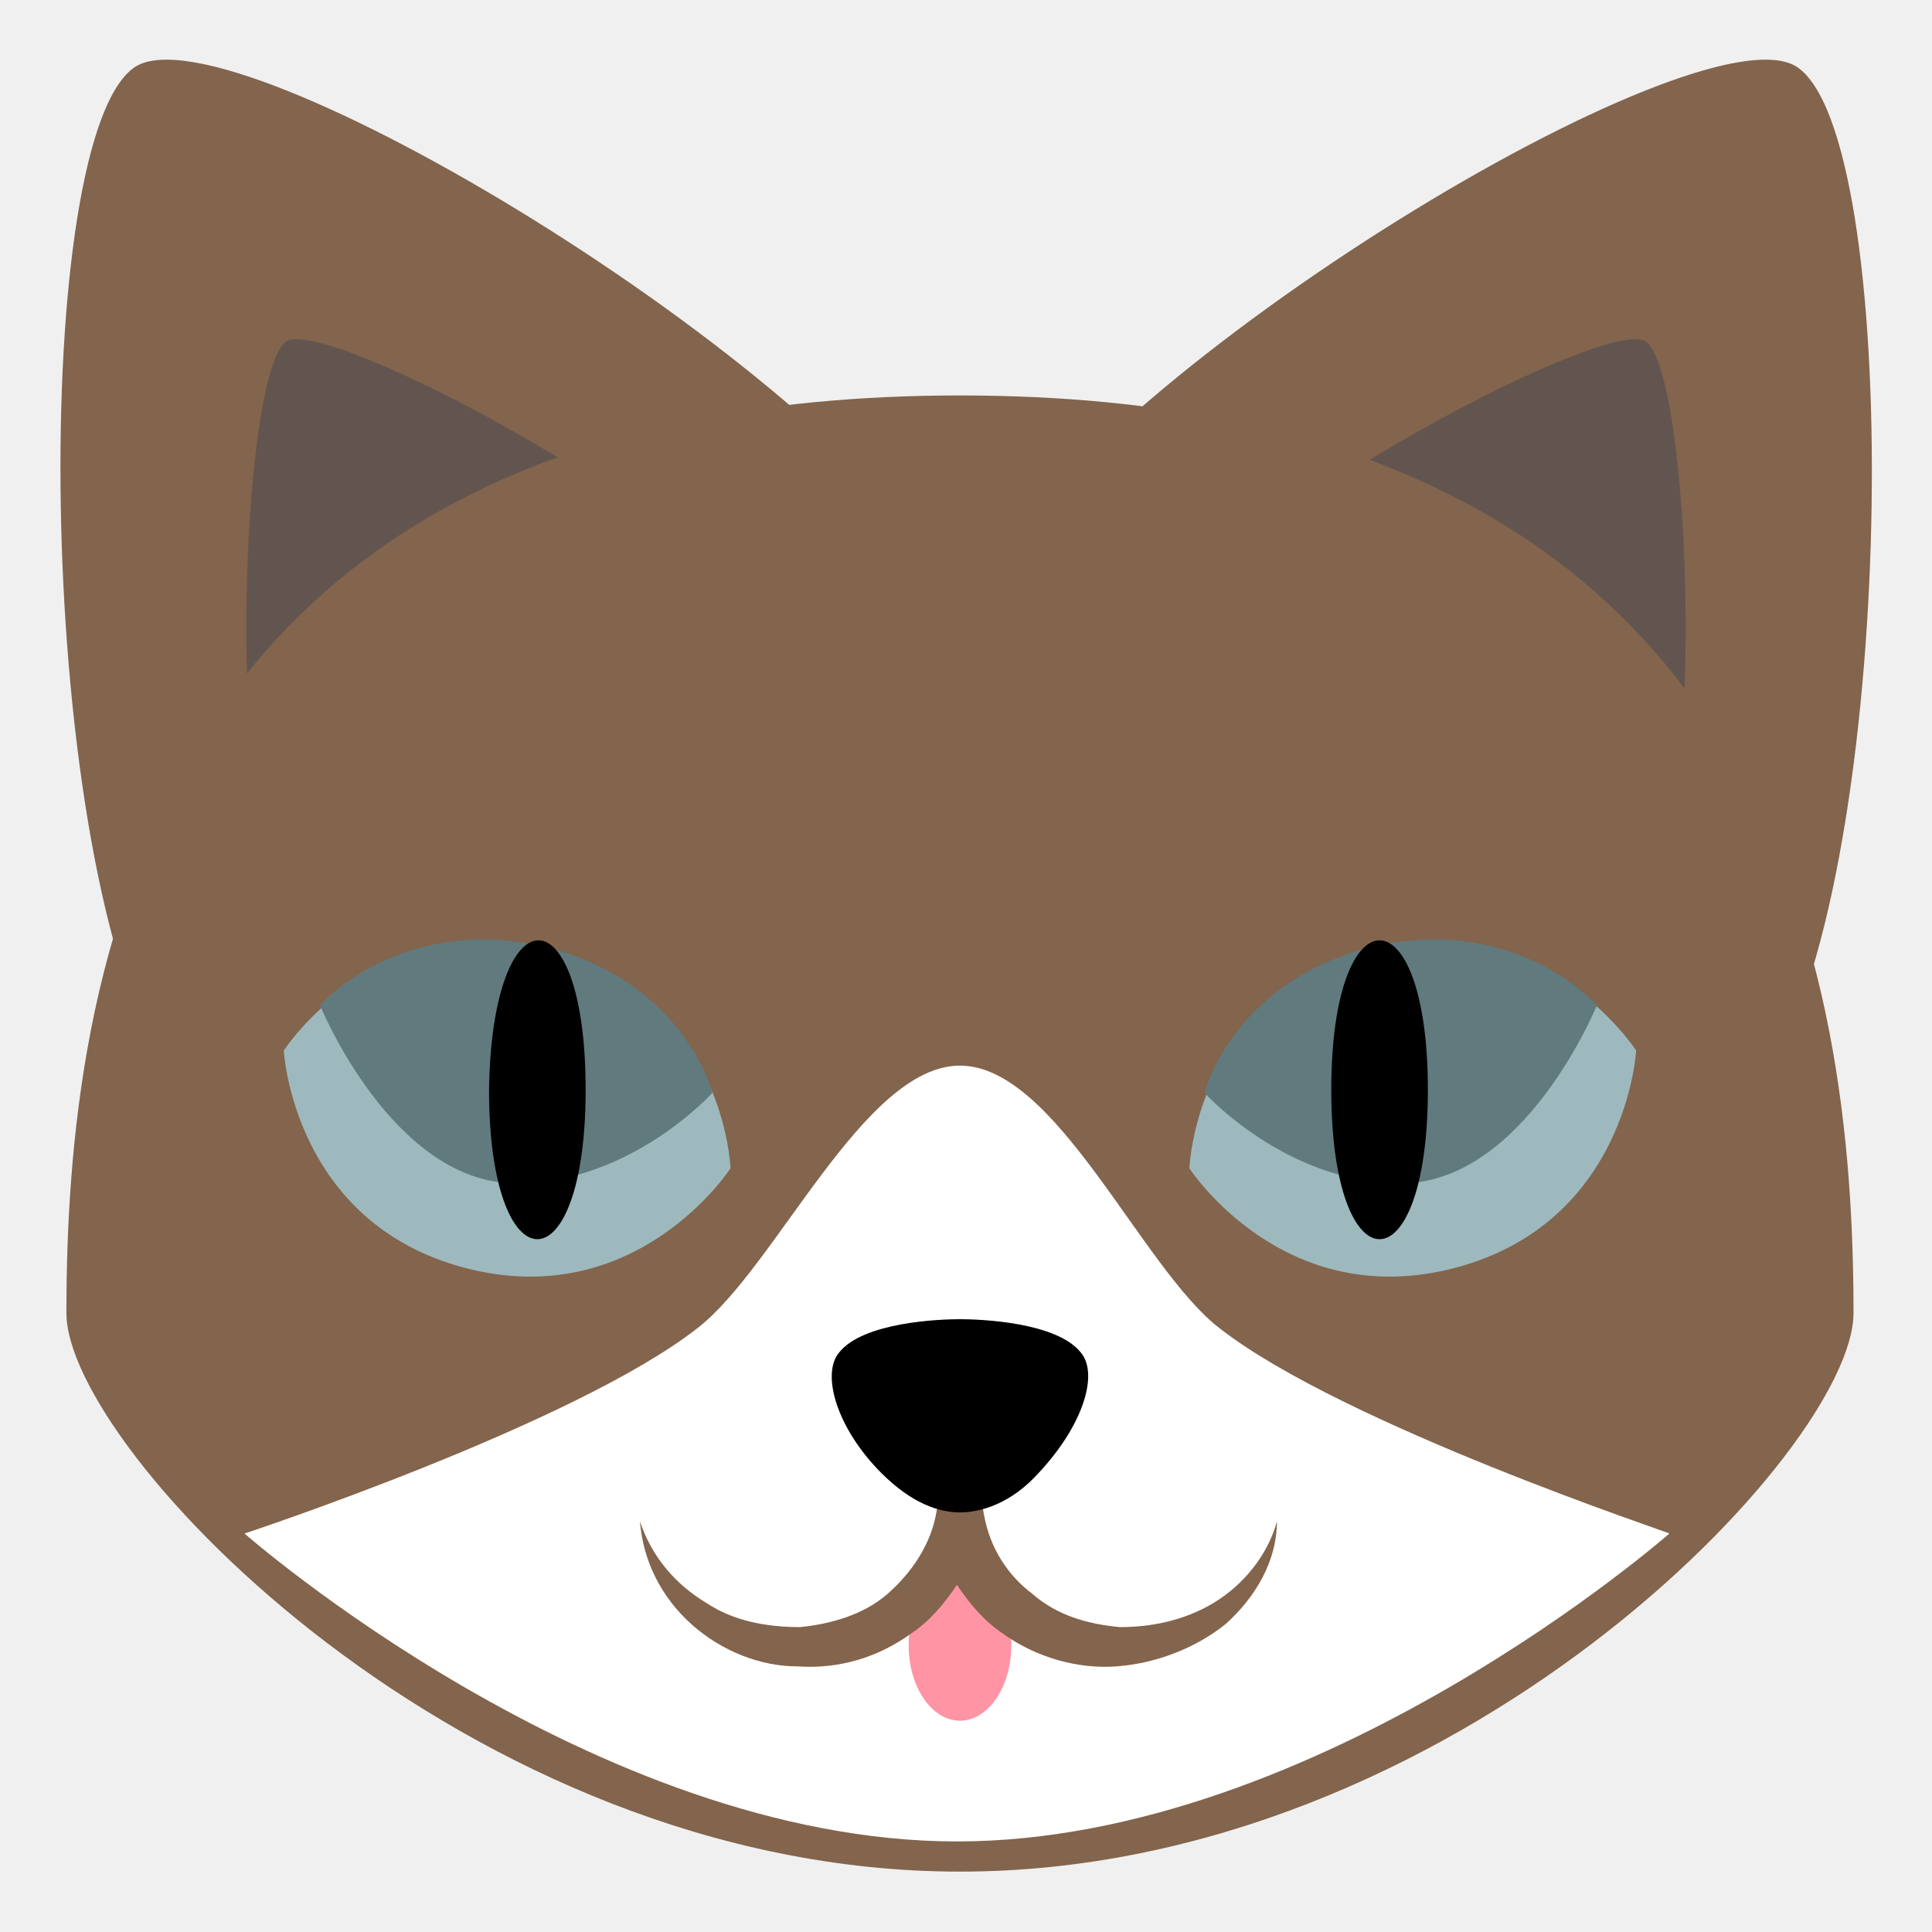
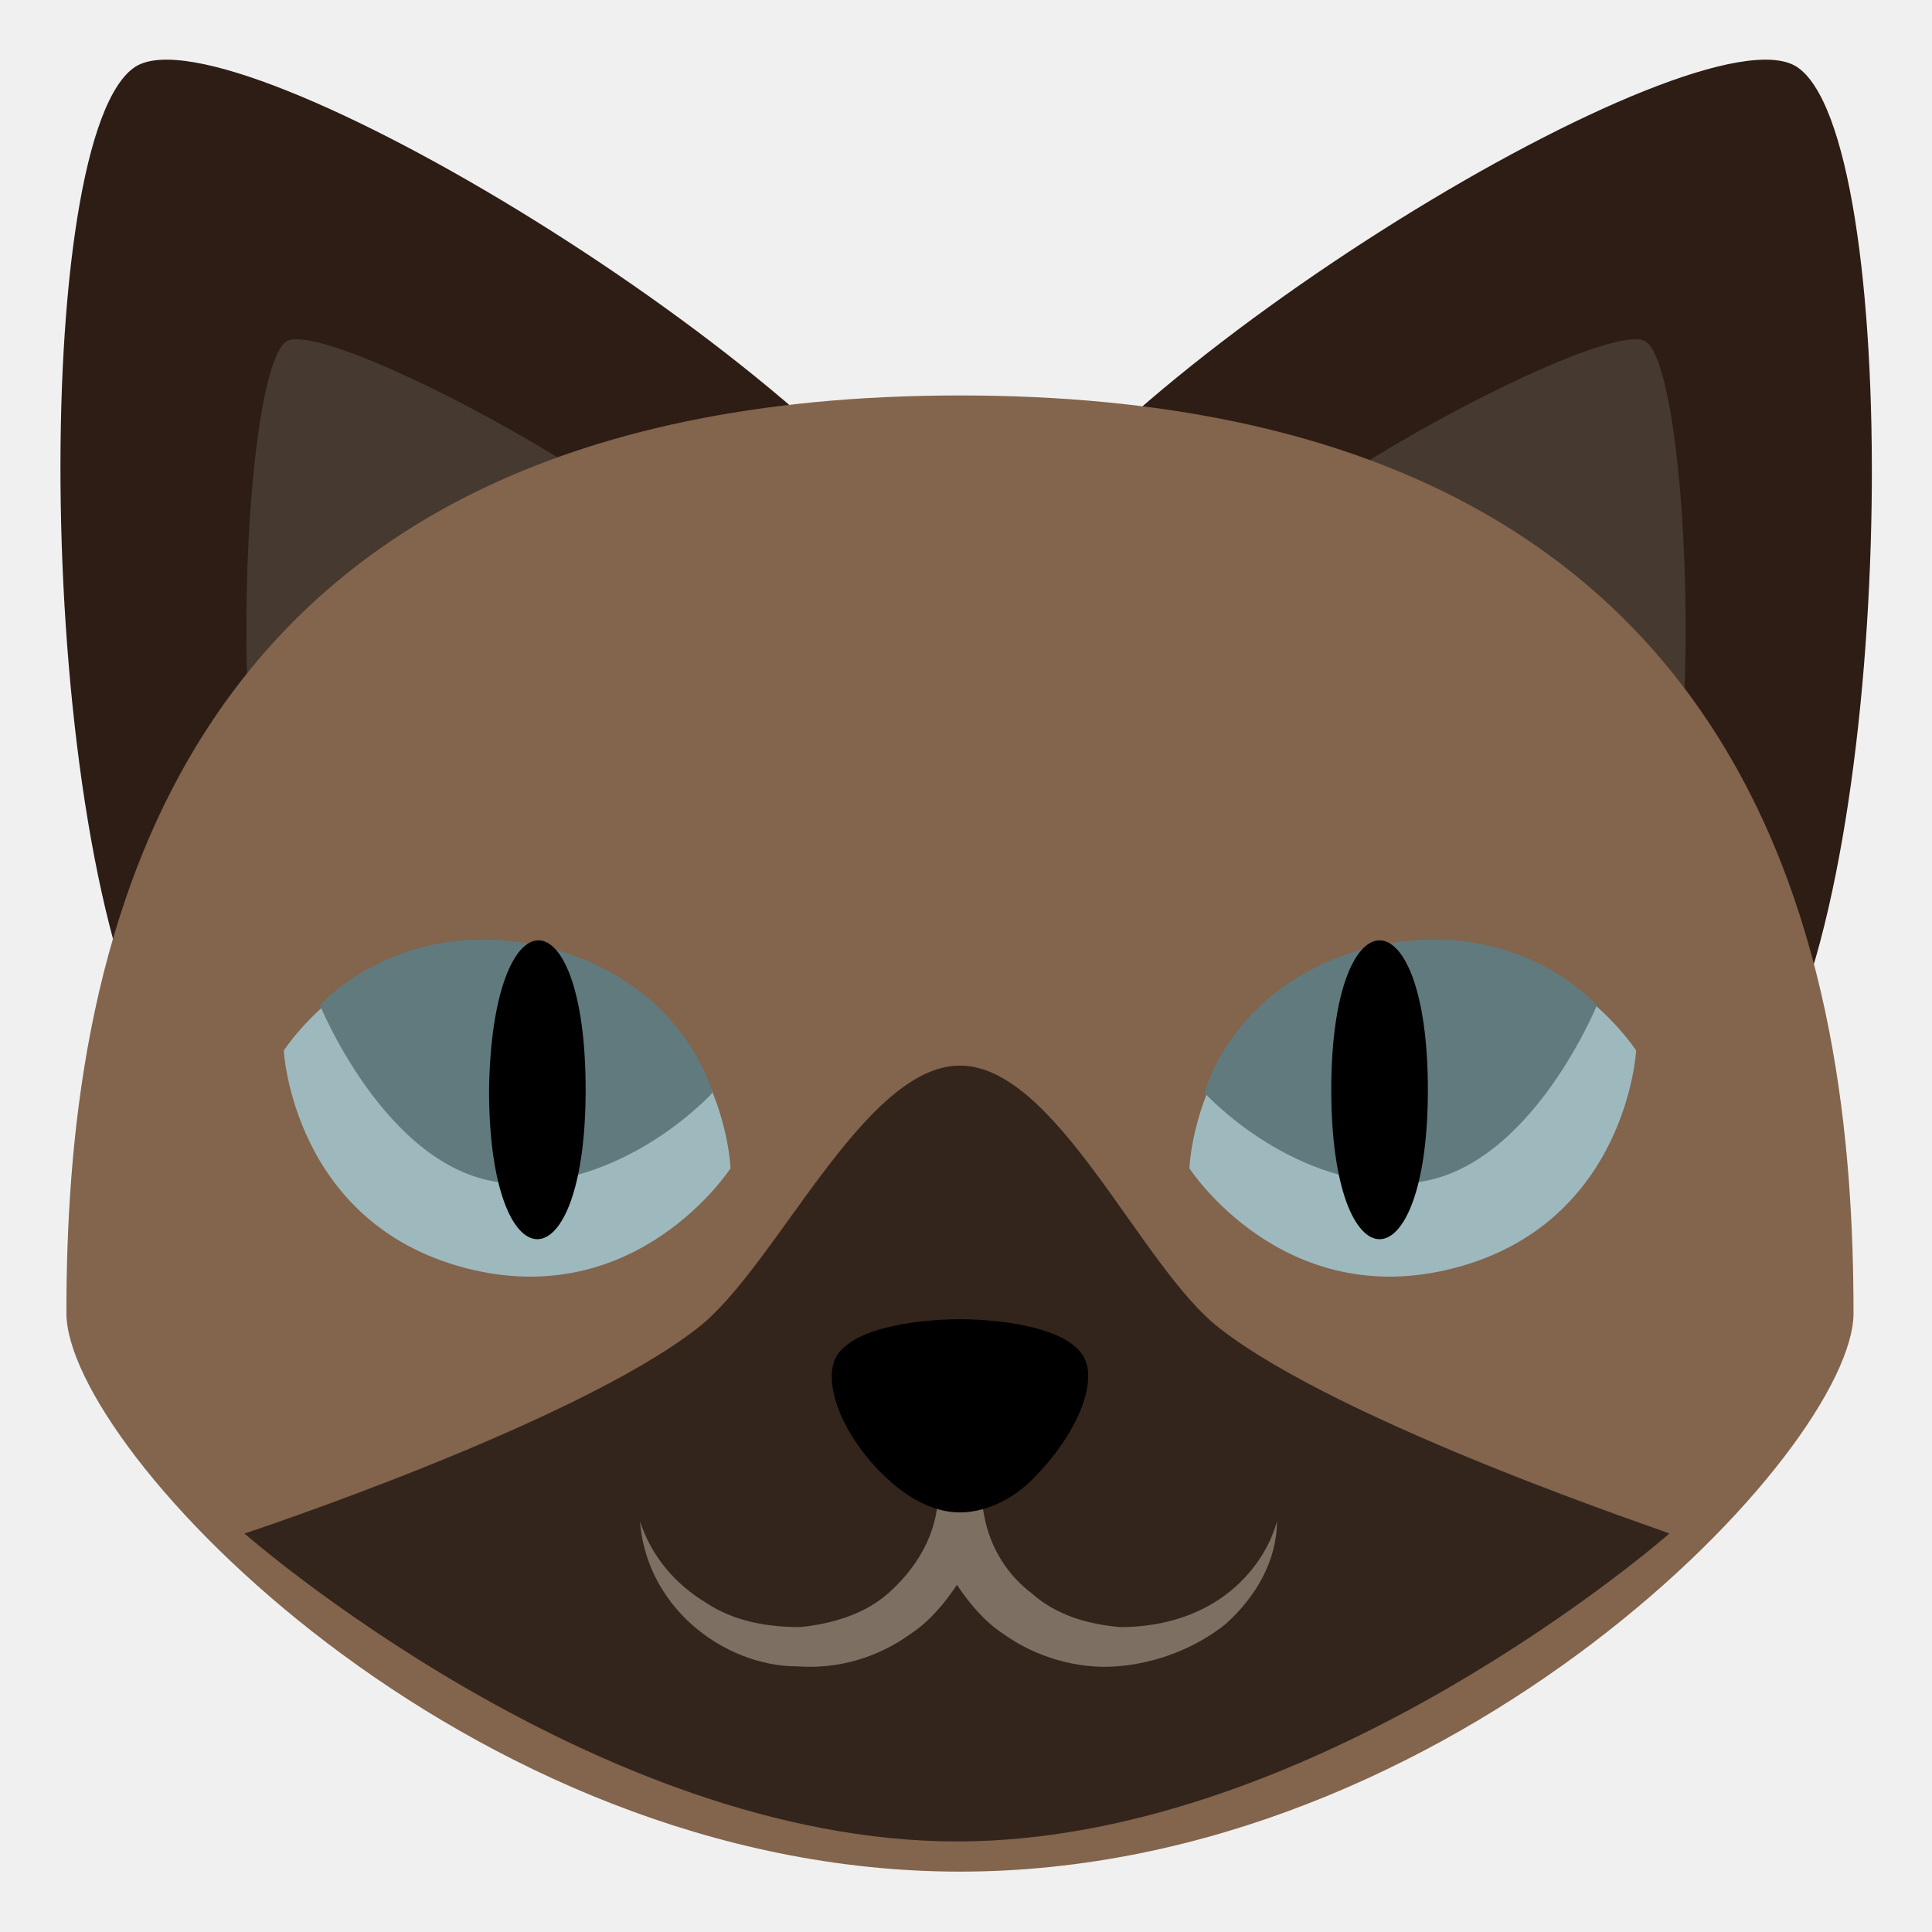
- <svg xmlns="http://www.w3.org/2000/svg" width="512" height="512" viewBox="0 0 64 64" aria-hidden="true" role="img" preserveAspectRatio="xMidYMid meet">
-   <path d="M4.5 2.2c-3.5 2.2-3.4 25.5.8 33l26.1-16c-4-7.1-23.6-19-26.9-17" fill="#83644c" />
-   <path d="M9.5 11.3c-1.5.9-2.2 16.2.4 21l16.7-10.2c-2.4-4.6-15.7-11.6-17.1-10.8" fill="#625550" />
-   <path d="M59.5 2.2c3.5 2.2 3.4 25.5-.7 33l-26.1-16c3.9-7.1 23.5-19 26.8-17" fill="#83644c" />
-   <path d="M54.5 11.3c1.5.9 2.2 16.2-.4 21L37.3 22.1c2.5-4.6 15.8-11.6 17.2-10.8" fill="#625550" />
-   <path d="M31.8 13.1C4.7 13.1 2.2 32.5 2.2 43.5C2.2 48 15.4 62 31.8 62c16.4 0 29.6-14 29.6-18.5c0-11-2.5-30.4-29.6-30.4" fill="#83644c" />
-   <path d="M24.2 38.7s-3.1 4.8-8.8 3.3c-5.7-1.5-6-7.2-6-7.2s3.1-4.8 8.8-3.3c5.8 1.5 6 7.2 6 7.2" fill="#9db9be" />
-   <path d="M23.6 36.2s-2.7 3-6.5 3c-4.1 0-6.5-5.9-6.5-5.9s2.7-3.1 7.6-1.9c4.5 1.2 5.4 4.8 5.4 4.8" fill="#617a7e" />
-   <path d="M19.4 36.1c0 6.6-3.2 6.6-3.2 0c.1-6.6 3.2-6.6 3.2 0" fill="#000000" />
-   <path d="M39.4 38.7s3.1 4.8 8.8 3.3c5.7-1.5 6-7.2 6-7.2s-3.1-4.8-8.8-3.3c-5.8 1.5-6 7.2-6 7.2" fill="#9db9be" />
-   <path d="M39.9 36.2s2.7 3 6.5 3c4.1 0 6.5-5.9 6.5-5.9s-2.7-3.1-7.6-1.9c-4.5 1.2-5.4 4.8-5.4 4.8" fill="#617a7e" />
-   <path d="M44.1 36.1c0 6.6 3.2 6.6 3.2 0s-3.2-6.6-3.2 0" fill="#000000" />
-   <path d="M40.4 44c-2.6-2-5.4-8.7-8.6-8.7S25.7 42 23.1 44c-4.1 3.2-15 6.8-15 6.8S19.7 61 31.7 61s23.6-10.2 23.6-10.2c.1 0-10.8-3.6-14.9-6.8" fill="#ffffff" />
-   <ellipse cx="31.8" cy="54.5" rx="1.7" ry="2.5" fill="#ff94a4" />
-   <path d="M40.2 53.1c-1 .6-2.1.8-3.1.8c-1.1-.1-2.1-.4-2.9-1.1c-.8-.6-1.4-1.5-1.6-2.6l-.8-4.5l-.8 4.5c-.2 1-.8 1.9-1.6 2.6c-.8.7-1.9 1-2.9 1.1c-1.1 0-2.2-.2-3.1-.8c-1-.6-1.8-1.5-2.2-2.7c.1 1.3.7 2.5 1.7 3.4c1 .9 2.3 1.4 3.5 1.4c1.4.1 2.7-.3 3.8-1.1c.6-.4 1.1-1 1.5-1.6c.4.6.9 1.2 1.5 1.6c1.1.8 2.5 1.2 3.8 1.1c1.3-.1 2.6-.6 3.6-1.4c1-.9 1.7-2.1 1.7-3.4c-.3 1.1-1.1 2.1-2.1 2.7" fill="#83644c" />
-   <path d="M35.8 44.8c-.8-1-3.3-1.1-4-1.1c-.7 0-3.2.1-4 1.1c-.6.7-.1 2.5 1.4 4c1 1 1.9 1.3 2.6 1.3c.7 0 1.7-.3 2.6-1.3c1.5-1.6 2-3.3 1.4-4" fill="#000000" />
+ <svg xmlns="http://www.w3.org/2000/svg" width="512" height="512" viewBox="0 0 64 64" aria-hidden="true" role="img" preserveAspectRatio="xMidYMid meet" version="1.1" id="svg14">
+   <defs id="defs14" />
+   <path d="M4.5 2.2c-3.5 2.2-3.4 25.5.8 33l26.1-16c-4-7.1-23.6-19-26.9-17" fill="#83644c" id="path1" style="fill:#2d1d14;fill-opacity:1" />
+   <path d="M9.5 11.3c-1.5.9-2.2 16.2.4 21l16.7-10.2c-2.4-4.6-15.7-11.6-17.1-10.8" fill="#625550" id="path2" style="fill:#453930;fill-opacity:1" />
+   <path d="m 59.5,2.2 c 3.5,2.2 3.4,25.5 -0.7,33 l -26.1,-16 c 3.9,-7.1 23.5,-19 26.8,-17" fill="#83644c" id="path3" style="mix-blend-mode:normal;opacity:1;fill:#2d1d14;fill-opacity:1" />
+   <path d="M54.5 11.3c1.5.9 2.2 16.2-.4 21L37.3 22.1c2.5-4.6 15.8-11.6 17.2-10.8" fill="#625550" id="path4" style="fill:#453930;fill-opacity:1" />
+   <path d="M31.8 13.1C4.7 13.1 2.2 32.5 2.2 43.5C2.2 48 15.4 62 31.8 62c16.4 0 29.6-14 29.6-18.5c0-11-2.5-30.4-29.6-30.4" fill="#83644c" id="path5" />
+   <path d="M24.2 38.7s-3.1 4.8-8.8 3.3c-5.7-1.5-6-7.2-6-7.2s3.1-4.8 8.8-3.3c5.8 1.5 6 7.2 6 7.2" fill="#9db9be" id="path6" />
+   <path d="M23.6 36.2s-2.7 3-6.5 3c-4.1 0-6.5-5.9-6.5-5.9s2.7-3.1 7.6-1.9c4.5 1.2 5.4 4.8 5.4 4.8" fill="#617a7e" id="path7" />
+   <path d="M19.4 36.1c0 6.6-3.2 6.6-3.2 0c.1-6.6 3.2-6.6 3.2 0" fill="#000000" id="path8" />
+   <path d="M39.4 38.7s3.1 4.8 8.8 3.3c5.7-1.5 6-7.2 6-7.2s-3.1-4.8-8.8-3.3c-5.8 1.5-6 7.2-6 7.2" fill="#9db9be" id="path9" />
+   <path d="M39.9 36.2s2.7 3 6.5 3c4.1 0 6.5-5.9 6.5-5.9s-2.7-3.1-7.6-1.9c-4.5 1.2-5.4 4.8-5.4 4.8" fill="#617a7e" id="path10" />
+   <path d="M44.1 36.1c0 6.6 3.2 6.6 3.2 0s-3.2-6.6-3.2 0" fill="#000000" id="path11" />
+   <path d="m 40.4,44 c -2.6,-2 -5.4,-8.7 -8.6,-8.7 -3.2,0 -6.1,6.7 -8.7,8.7 -4.1,3.2 -15,6.8 -15,6.8 0,0 11.6,10.2 23.6,10.2 12,0 23.6,-10.2 23.6,-10.2 0.1,0 -10.8,-3.6 -14.9,-6.8" fill="#ffffff" id="path12" style="opacity:1;mix-blend-mode:normal;fill:#33251c;fill-opacity:1" />
+   <ellipse cx="31.8" cy="54.5" rx="1.7" ry="2.5" fill="#ff94a4" id="ellipse12" style="display:none" />
+   <path d="M40.2 53.1c-1 .6-2.1.8-3.1.8c-1.1-.1-2.1-.4-2.9-1.1c-.8-.6-1.4-1.5-1.6-2.6l-.8-4.5l-.8 4.5c-.2 1-.8 1.9-1.6 2.6c-.8.7-1.9 1-2.9 1.1c-1.1 0-2.2-.2-3.1-.8c-1-.6-1.8-1.5-2.2-2.7c.1 1.3.7 2.5 1.7 3.4c1 .9 2.3 1.4 3.5 1.4c1.4.1 2.7-.3 3.8-1.1c.6-.4 1.1-1 1.5-1.6c.4.6.9 1.2 1.5 1.6c1.1.8 2.5 1.2 3.8 1.1c1.3-.1 2.6-.6 3.6-1.4c1-.9 1.7-2.1 1.7-3.4c-.3 1.1-1.1 2.1-2.1 2.7" fill="#83644c" id="path13" style="fill:#7d6f62;fill-opacity:1" />
+   <path d="M35.8 44.8c-.8-1-3.3-1.1-4-1.1c-.7 0-3.2.1-4 1.1c-.6.7-.1 2.5 1.4 4c1 1 1.9 1.3 2.6 1.3c.7 0 1.7-.3 2.6-1.3c1.5-1.6 2-3.3 1.4-4" fill="#000000" id="path14" />
</svg>
